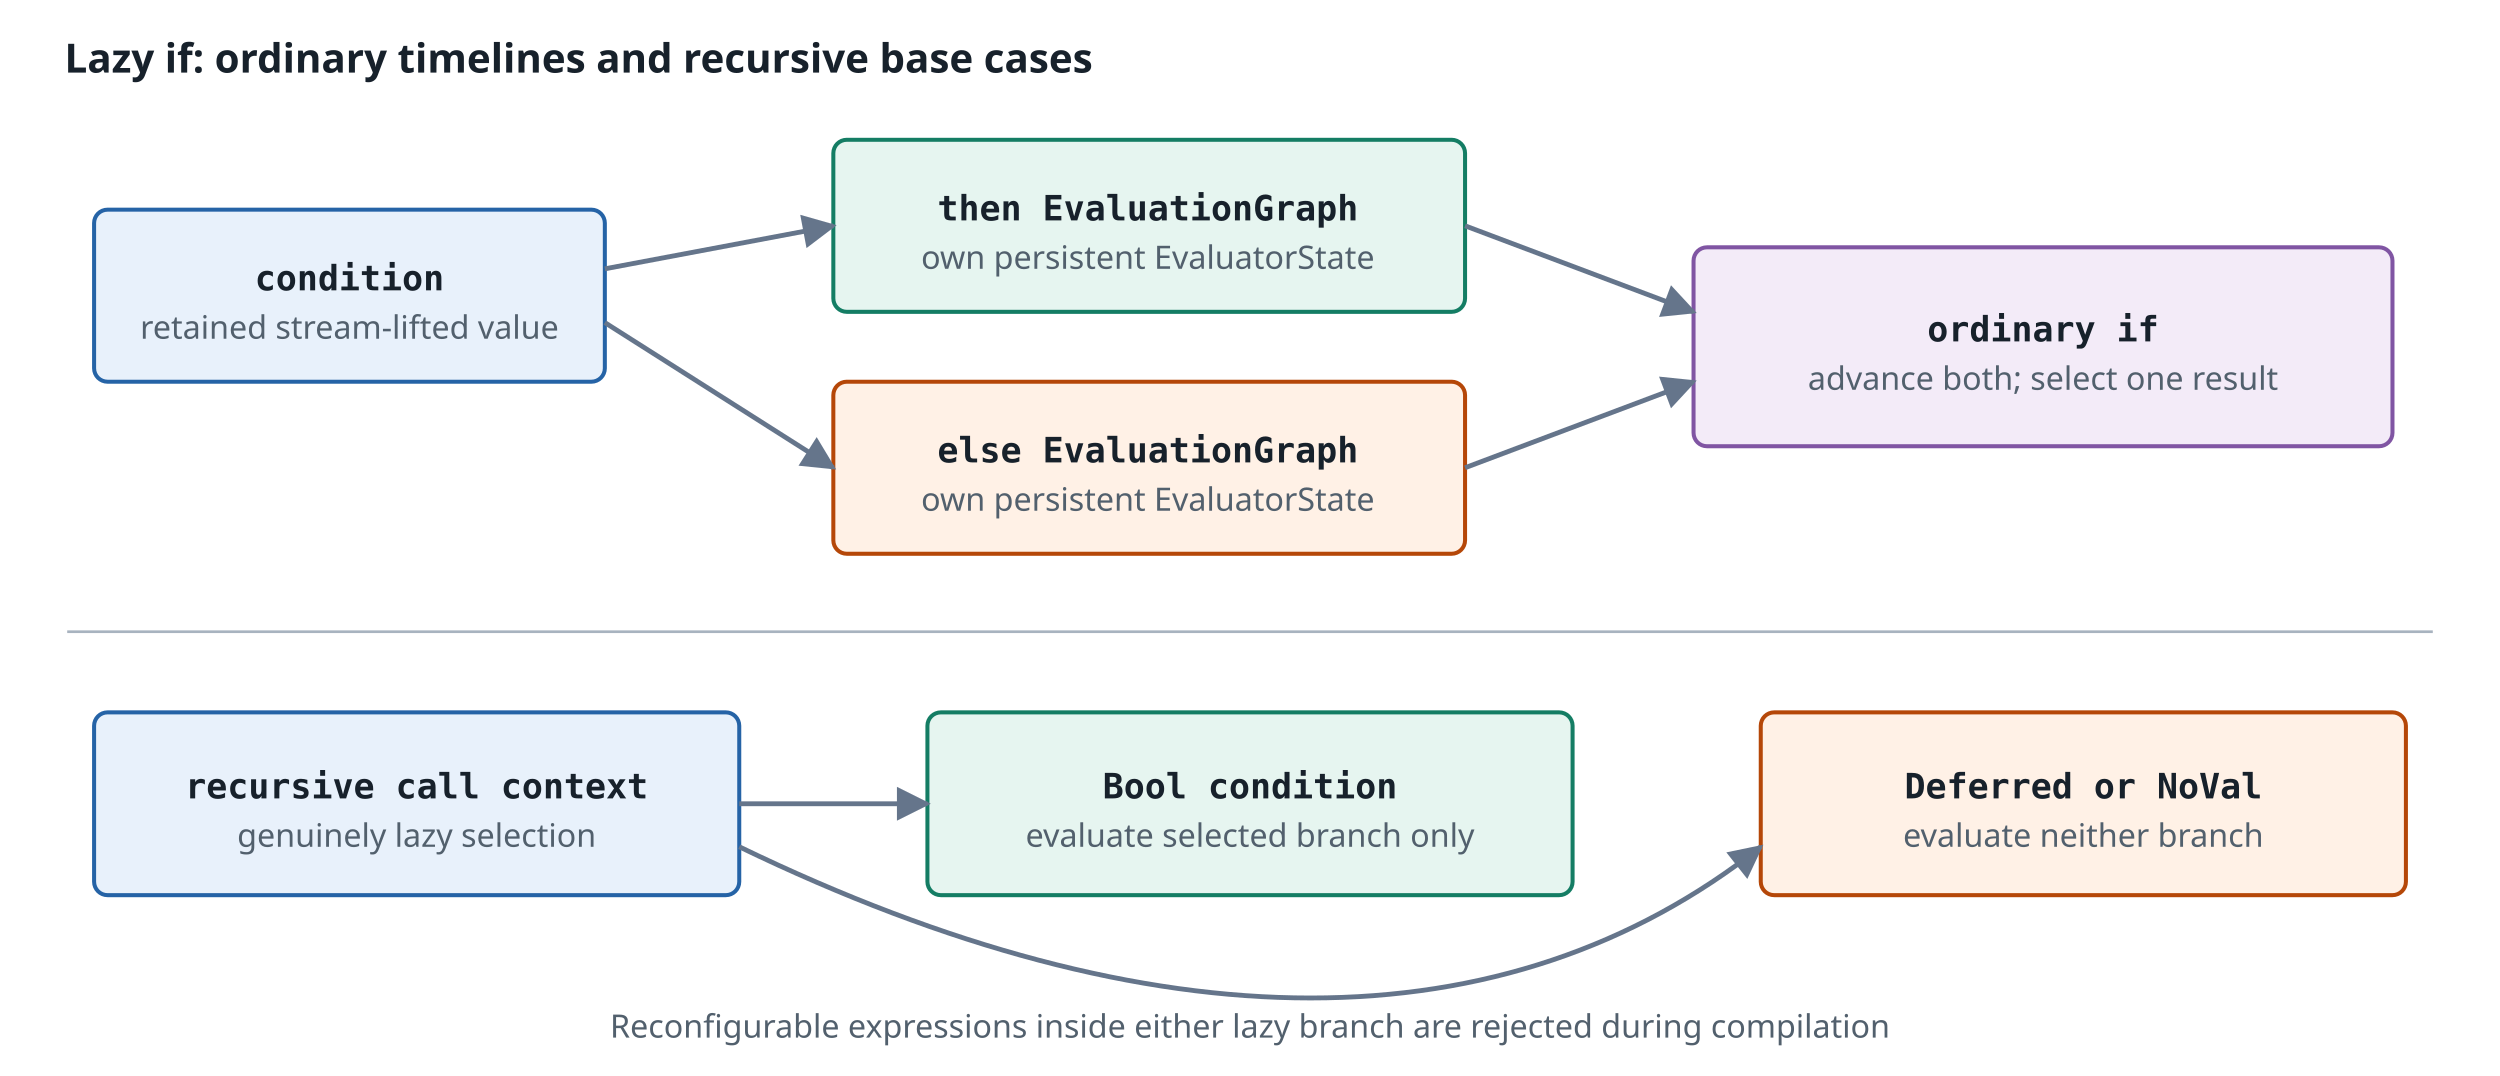
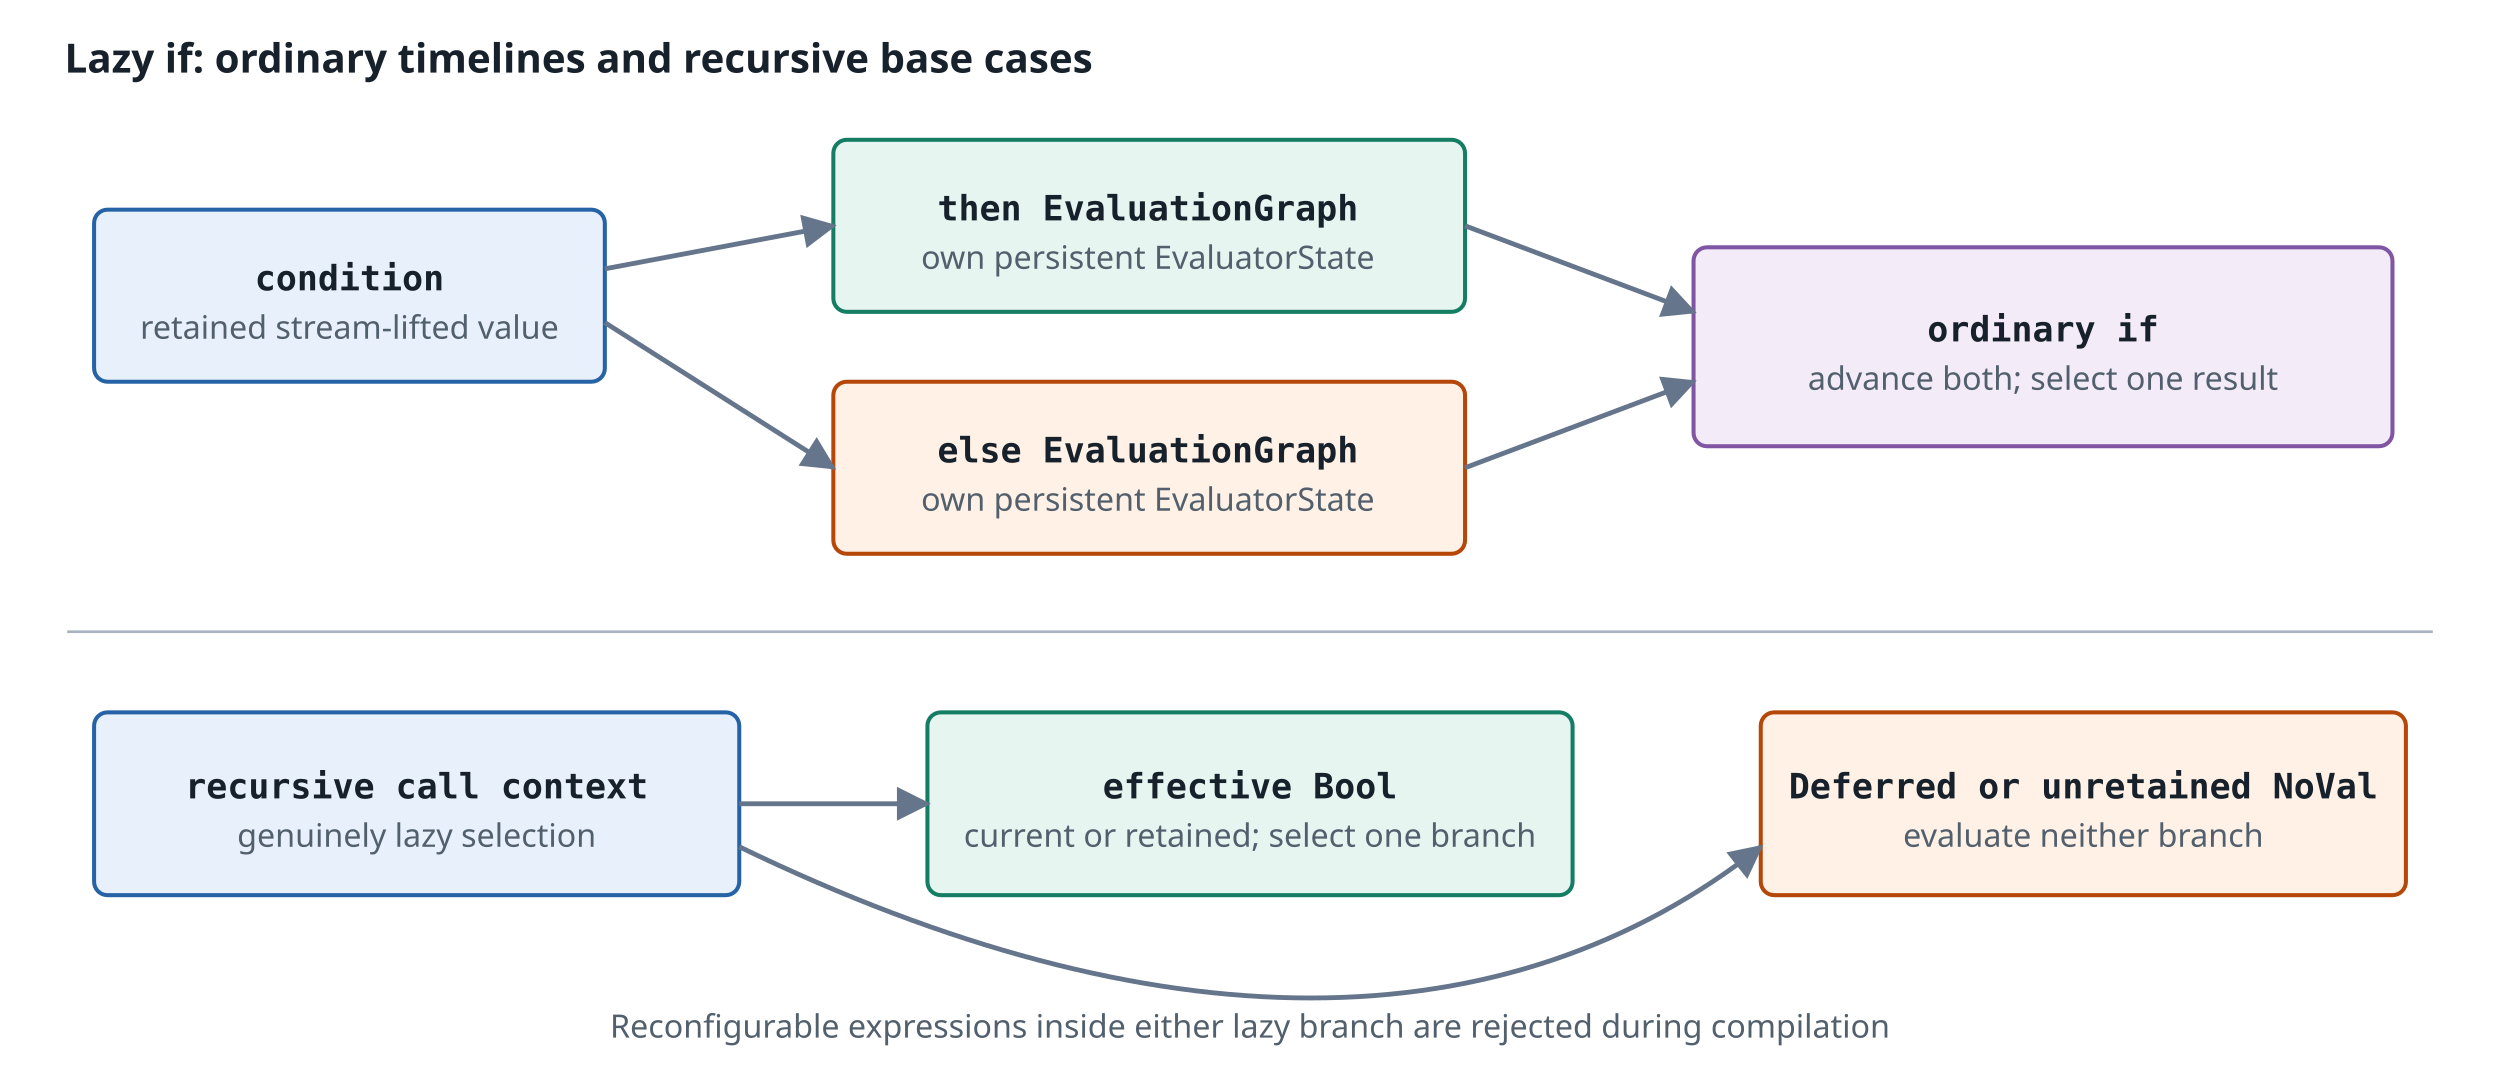
<svg xmlns="http://www.w3.org/2000/svg" viewBox="0 0 930 400" role="img" aria-labelledby="if-arrow-title if-arrow-desc" style="width:100%;max-width:930px;height:auto;background:#ffffff;border:1px solid #d0d7de;border-radius:6px">
  <defs>
    <marker id="if-arrow" viewBox="0 0 10 10" refX="9" refY="5" markerWidth="7" markerHeight="7" orient="auto-start-reverse">
      <path d="M 0 0 L 10 5 L 0 10 z" fill="#65758b" />
    </marker>
  </defs>
  <text x="24" y="27" text-anchor="start" font-family="system-ui, sans-serif" font-size="15" font-weight="700" fill="#17212b">Lazy if: ordinary timelines and recursive base cases</text>
  <rect x="35" y="78" width="190" height="64" rx="5" fill="#e8f1fb" stroke="#2563a6" stroke-width="1.5" />
  <text x="130" y="108" text-anchor="middle" font-family="ui-monospace, monospace" font-size="13" font-weight="600" fill="#17212b">condition</text>
  <text x="130" y="126" text-anchor="middle" font-family="system-ui, sans-serif" font-size="12" font-weight="400" fill="#52606d">retained stream-lifted value</text>
  <rect x="310" y="52" width="235" height="64" rx="5" fill="#e6f5f0" stroke="#147d64" stroke-width="1.5" />
  <text x="427" y="82" text-anchor="middle" font-family="ui-monospace, monospace" font-size="13" font-weight="600" fill="#17212b">then EvaluationGraph</text>
  <text x="427" y="100" text-anchor="middle" font-family="system-ui, sans-serif" font-size="12" font-weight="400" fill="#52606d">own persistent EvaluatorState</text>
  <rect x="310" y="142" width="235" height="64" rx="5" fill="#fff1e6" stroke="#b54708" stroke-width="1.5" />
  <text x="427" y="172" text-anchor="middle" font-family="ui-monospace, monospace" font-size="13" font-weight="600" fill="#17212b">else EvaluationGraph</text>
  <text x="427" y="190" text-anchor="middle" font-family="system-ui, sans-serif" font-size="12" font-weight="400" fill="#52606d">own persistent EvaluatorState</text>
  <line x1="225" y1="100" x2="310" y2="84" stroke="#65758b" stroke-width="1.8" marker-end="url(#if-arrow)" />
  <line x1="225" y1="120" x2="310" y2="174" stroke="#65758b" stroke-width="1.8" marker-end="url(#if-arrow)" />
  <rect x="630" y="92" width="260" height="74" rx="5" fill="#f3ebf8" stroke="#8055a3" stroke-width="1.5" />
  <text x="760" y="127" text-anchor="middle" font-family="ui-monospace, monospace" font-size="13" font-weight="600" fill="#17212b">ordinary if</text>
  <text x="760" y="145" text-anchor="middle" font-family="system-ui, sans-serif" font-size="12" font-weight="400" fill="#52606d">advance both; select one result</text>
  <line x1="545" y1="84" x2="630" y2="116" stroke="#65758b" stroke-width="1.8" marker-end="url(#if-arrow)" />
  <line x1="545" y1="174" x2="630" y2="142" stroke="#65758b" stroke-width="1.8" marker-end="url(#if-arrow)" />
  <line x1="25" y1="235" x2="905" y2="235" stroke="#a8b3bf" stroke-width="1" />
  <rect x="35" y="265" width="240" height="68" rx="5" fill="#e8f1fb" stroke="#2563a6" stroke-width="1.5" />
  <text x="155" y="297" text-anchor="middle" font-family="ui-monospace, monospace" font-size="13" font-weight="600" fill="#17212b">recursive call context</text>
  <text x="155" y="315" text-anchor="middle" font-family="system-ui, sans-serif" font-size="12" font-weight="400" fill="#52606d">genuinely lazy selection</text>
  <rect x="345" y="265" width="240" height="68" rx="5" fill="#e6f5f0" stroke="#147d64" stroke-width="1.5" />
-   <text x="465" y="297" text-anchor="middle" font-family="ui-monospace, monospace" font-size="13" font-weight="600" fill="#17212b">Bool condition</text>
-   <text x="465" y="315" text-anchor="middle" font-family="system-ui, sans-serif" font-size="12" font-weight="400" fill="#52606d">evaluate selected branch only</text>
+   <text x="465" y="297" text-anchor="middle" font-family="ui-monospace, monospace" font-size="13" font-weight="600" fill="#17212b">effective Bool</text>
+   <text x="465" y="315" text-anchor="middle" font-family="system-ui, sans-serif" font-size="12" font-weight="400" fill="#52606d">current or retained; select one branch</text>
  <rect x="655" y="265" width="240" height="68" rx="5" fill="#fff1e6" stroke="#b54708" stroke-width="1.5" />
-   <text x="775" y="297" text-anchor="middle" font-family="ui-monospace, monospace" font-size="13" font-weight="600" fill="#17212b">Deferred or NoVal</text>
+   <text x="775" y="297" text-anchor="middle" font-family="ui-monospace, monospace" font-size="13" font-weight="600" fill="#17212b">Deferred or unretained NoVal</text>
  <text x="775" y="315" text-anchor="middle" font-family="system-ui, sans-serif" font-size="12" font-weight="400" fill="#52606d">evaluate neither branch</text>
  <line x1="275" y1="299" x2="345" y2="299" stroke="#65758b" stroke-width="1.8" marker-end="url(#if-arrow)" />
  <path d="M 275 315 C 430 390, 560 390, 655 315" fill="none" stroke="#65758b" stroke-width="1.8" marker-end="url(#if-arrow)" />
  <text x="465" y="386" text-anchor="middle" font-family="system-ui, sans-serif" font-size="12" font-weight="400" fill="#52606d">Reconfigurable expressions inside either lazy branch are rejected during compilation</text>
</svg>
